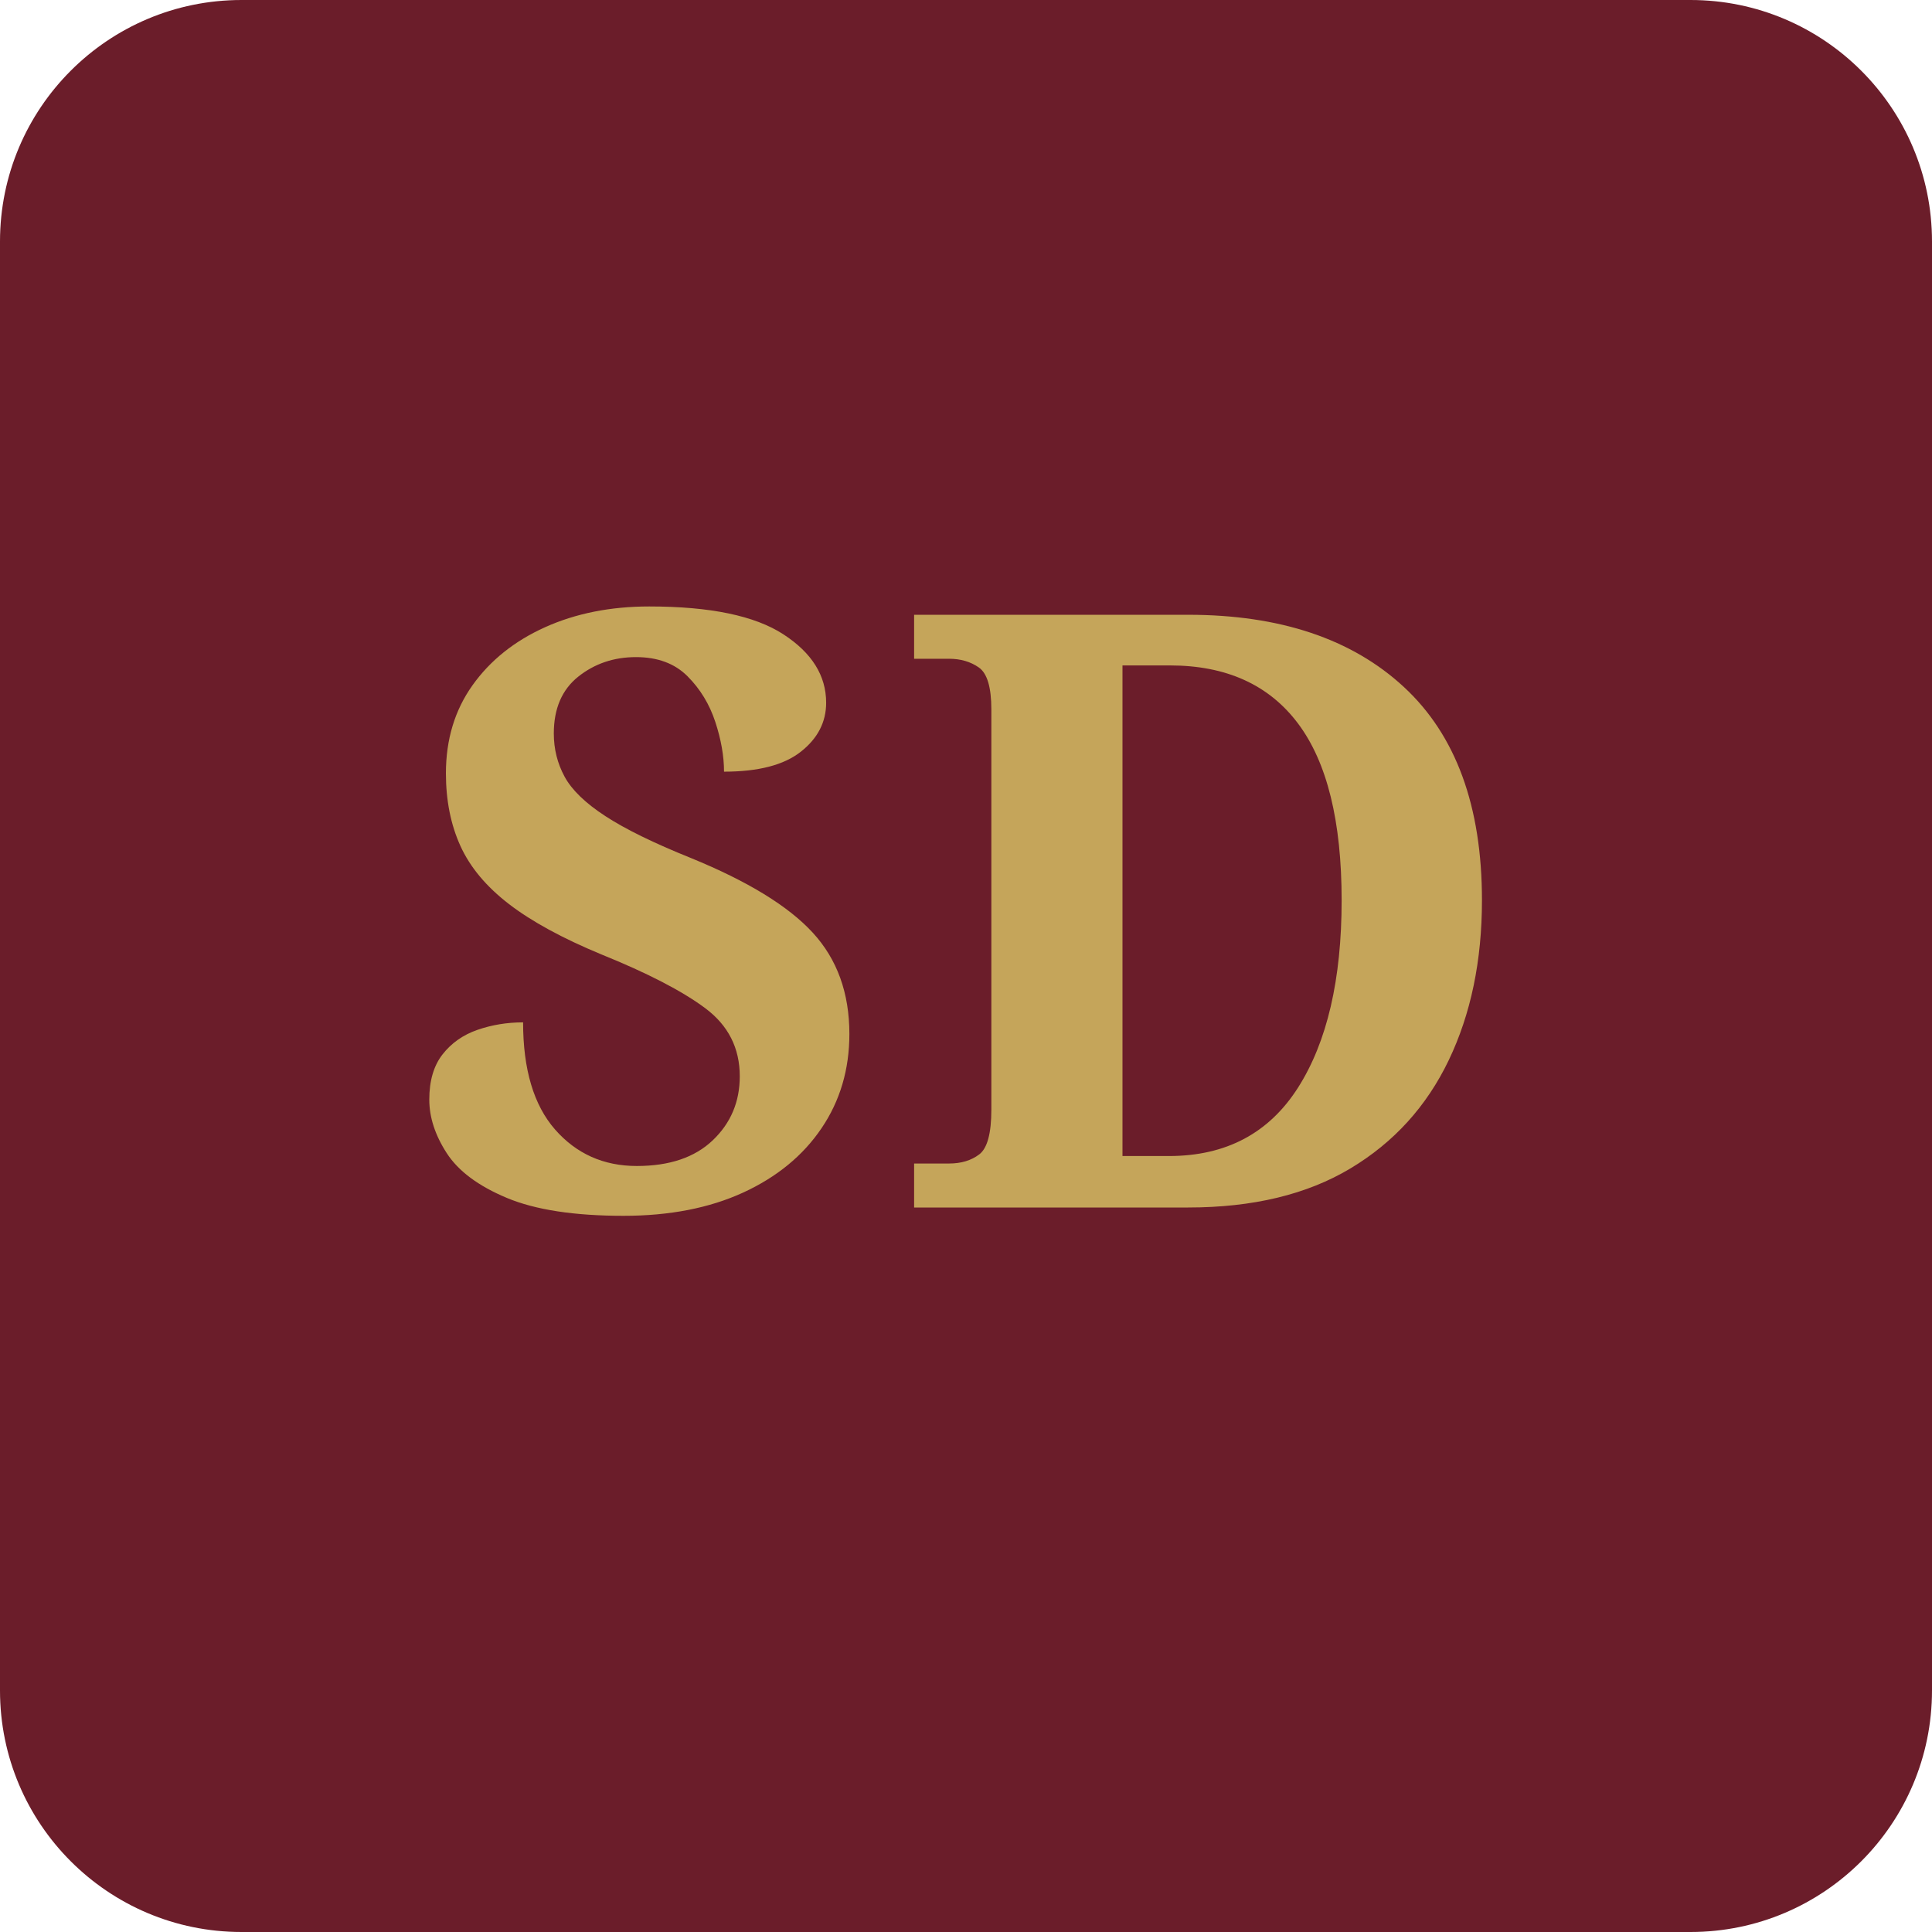
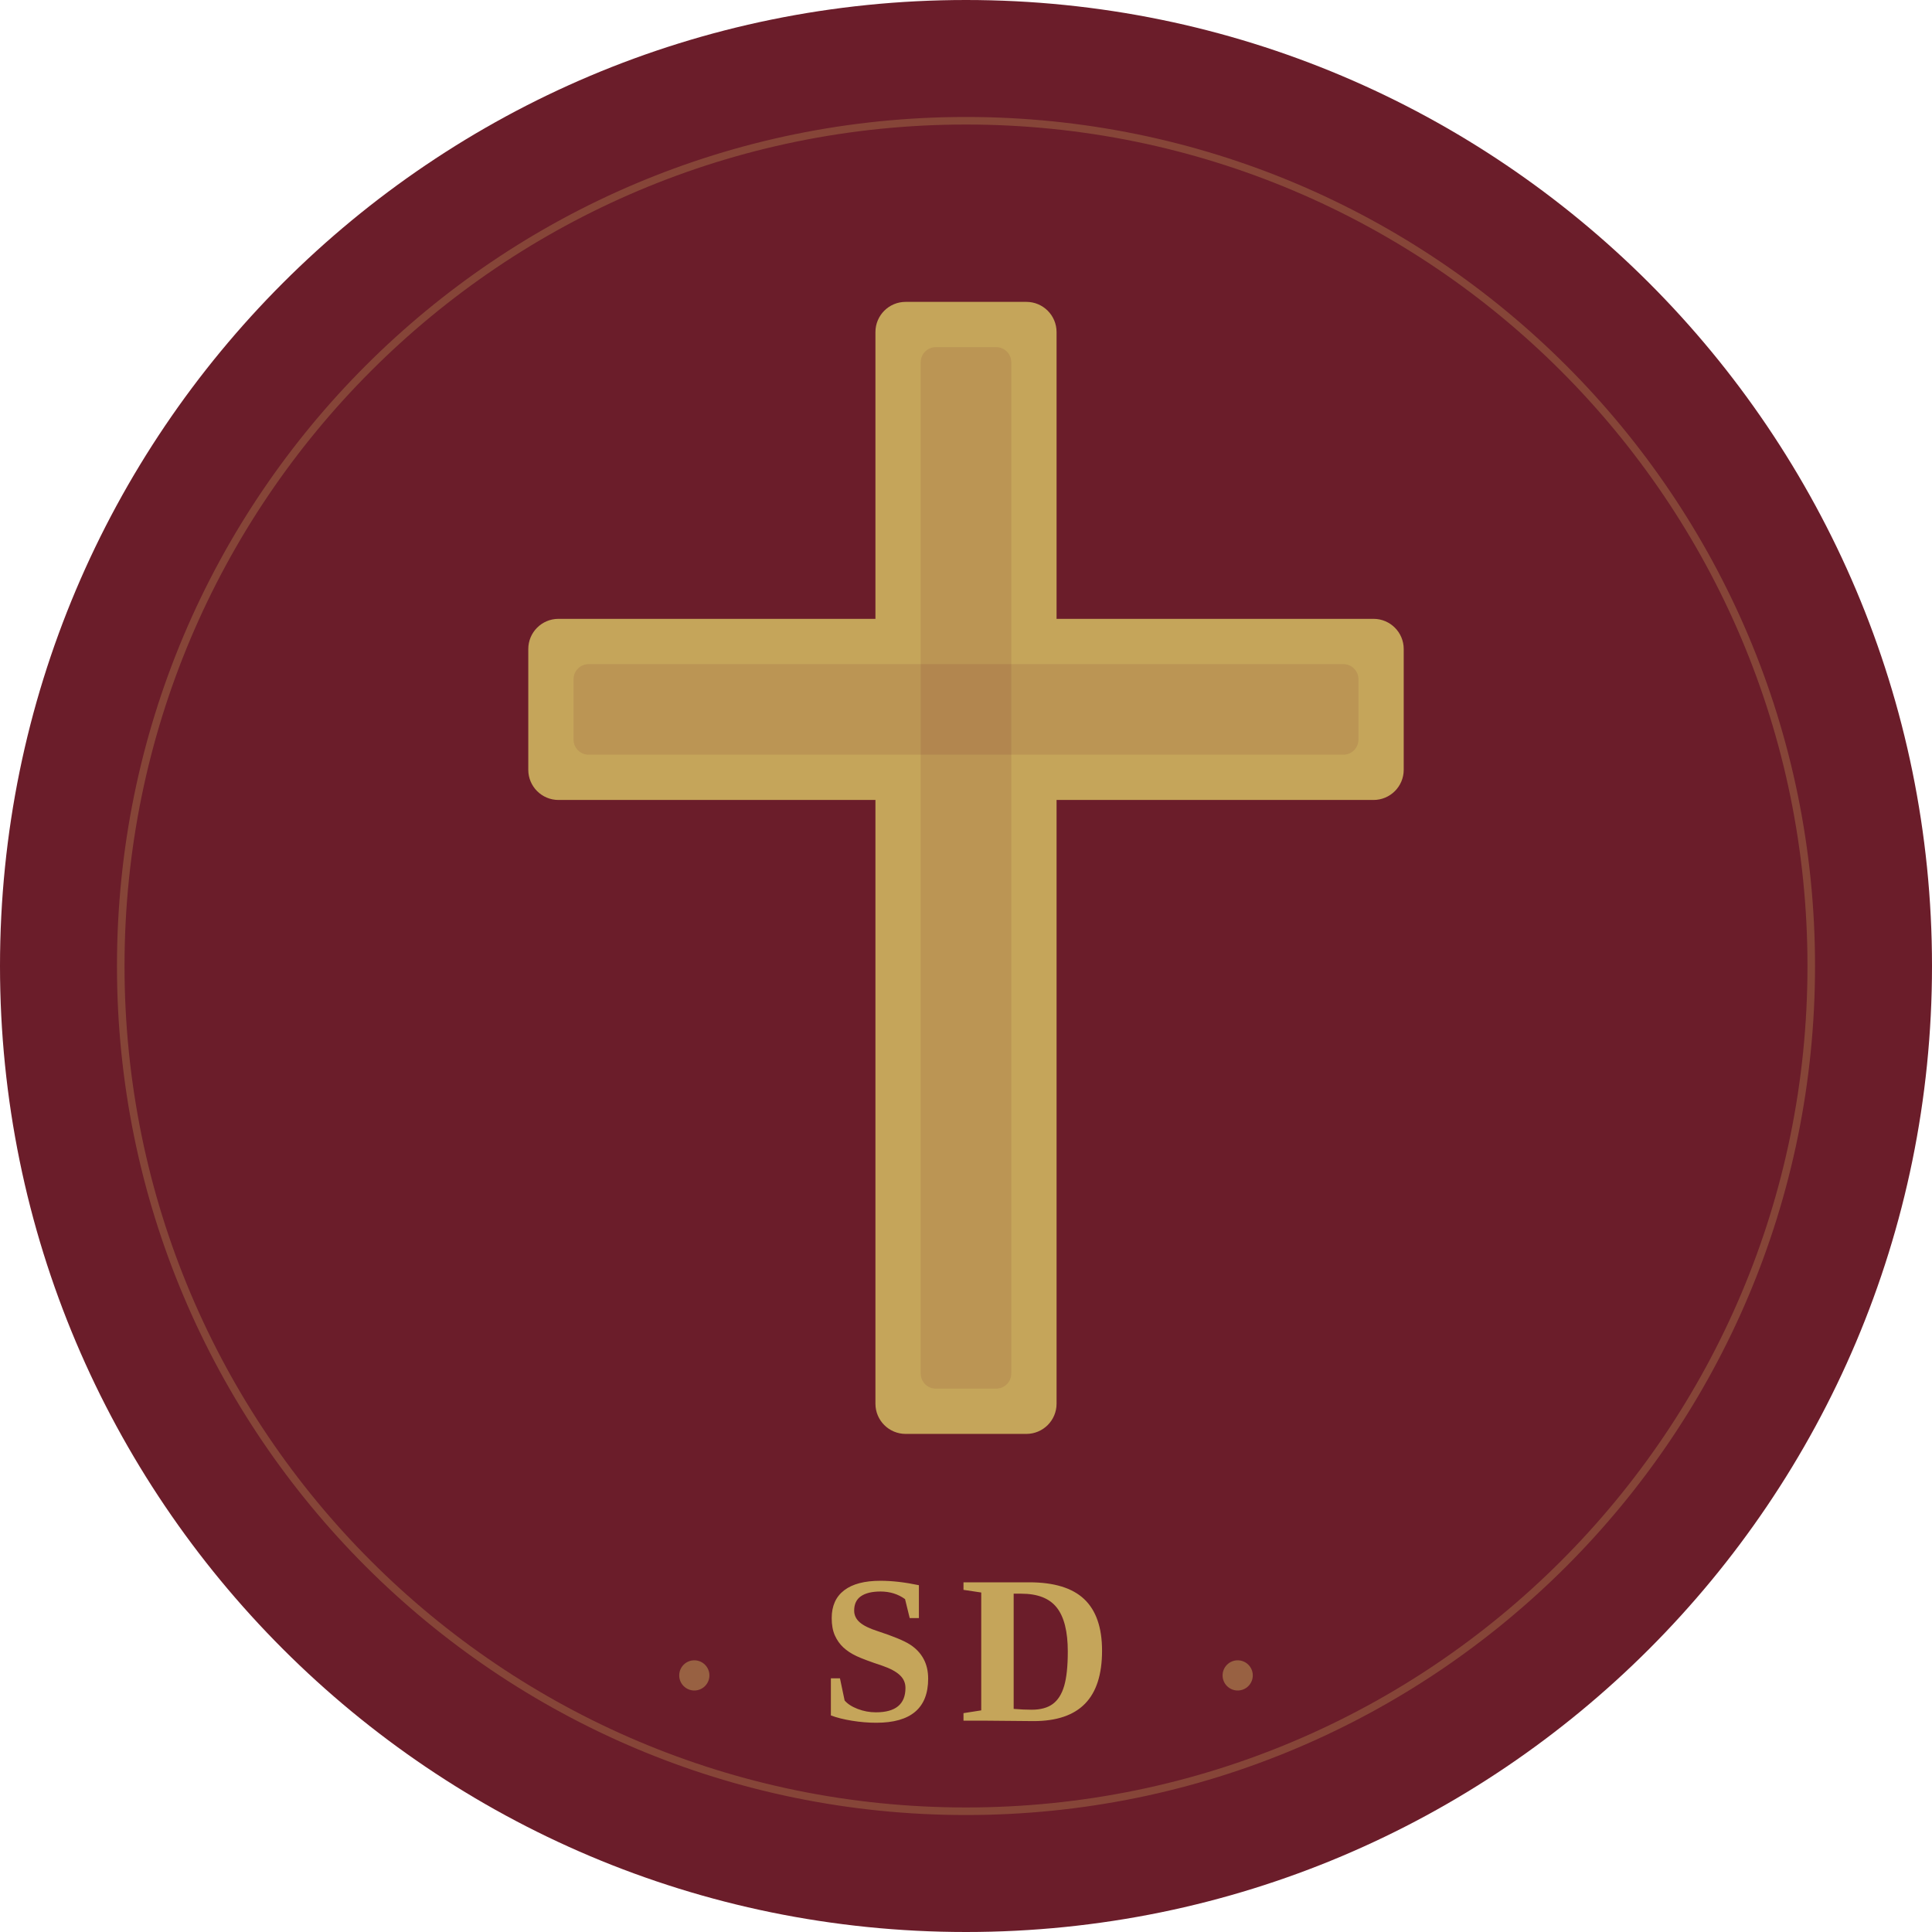
<svg xmlns="http://www.w3.org/2000/svg" viewBox="0 0 512 512">
-   <rect width="512" height="512" rx="64" fill="#6B1D2A" />
-   <text x="256" y="320" text-anchor="middle" fill="#C5A55A" font-family="serif" font-weight="700" font-size="220">SD</text>
+   <circle cx="256" cy="256" r="256" fill="#6B1D2A" />
+   <circle cx="256" cy="256" r="224" fill="none" stroke="#C5A55A" stroke-width="2" opacity="0.3" />
+   <rect x="232" y="80" width="48" height="300" rx="8" fill="#C5A55A" />
+   <rect x="140" y="164" width="232" height="48" rx="8" fill="#C5A55A" />
+   <rect x="244" y="92" width="24" height="276" rx="4" fill="#6B1D2A" opacity="0.12" />
+   <rect x="152" y="176" width="208" height="24" rx="4" fill="#6B1D2A" opacity="0.12" />
+   <text x="256" y="456" text-anchor="middle" fill="#C5A55A" font-family="Georgia,'Times New Roman',serif" font-weight="700" font-size="56" letter-spacing="6">SD</text>
+   <circle cx="184" cy="444" r="4" fill="#C5A55A" opacity="0.5" />
+   <circle cx="328" cy="444" r="4" fill="#C5A55A" opacity="0.5" />
</svg>
